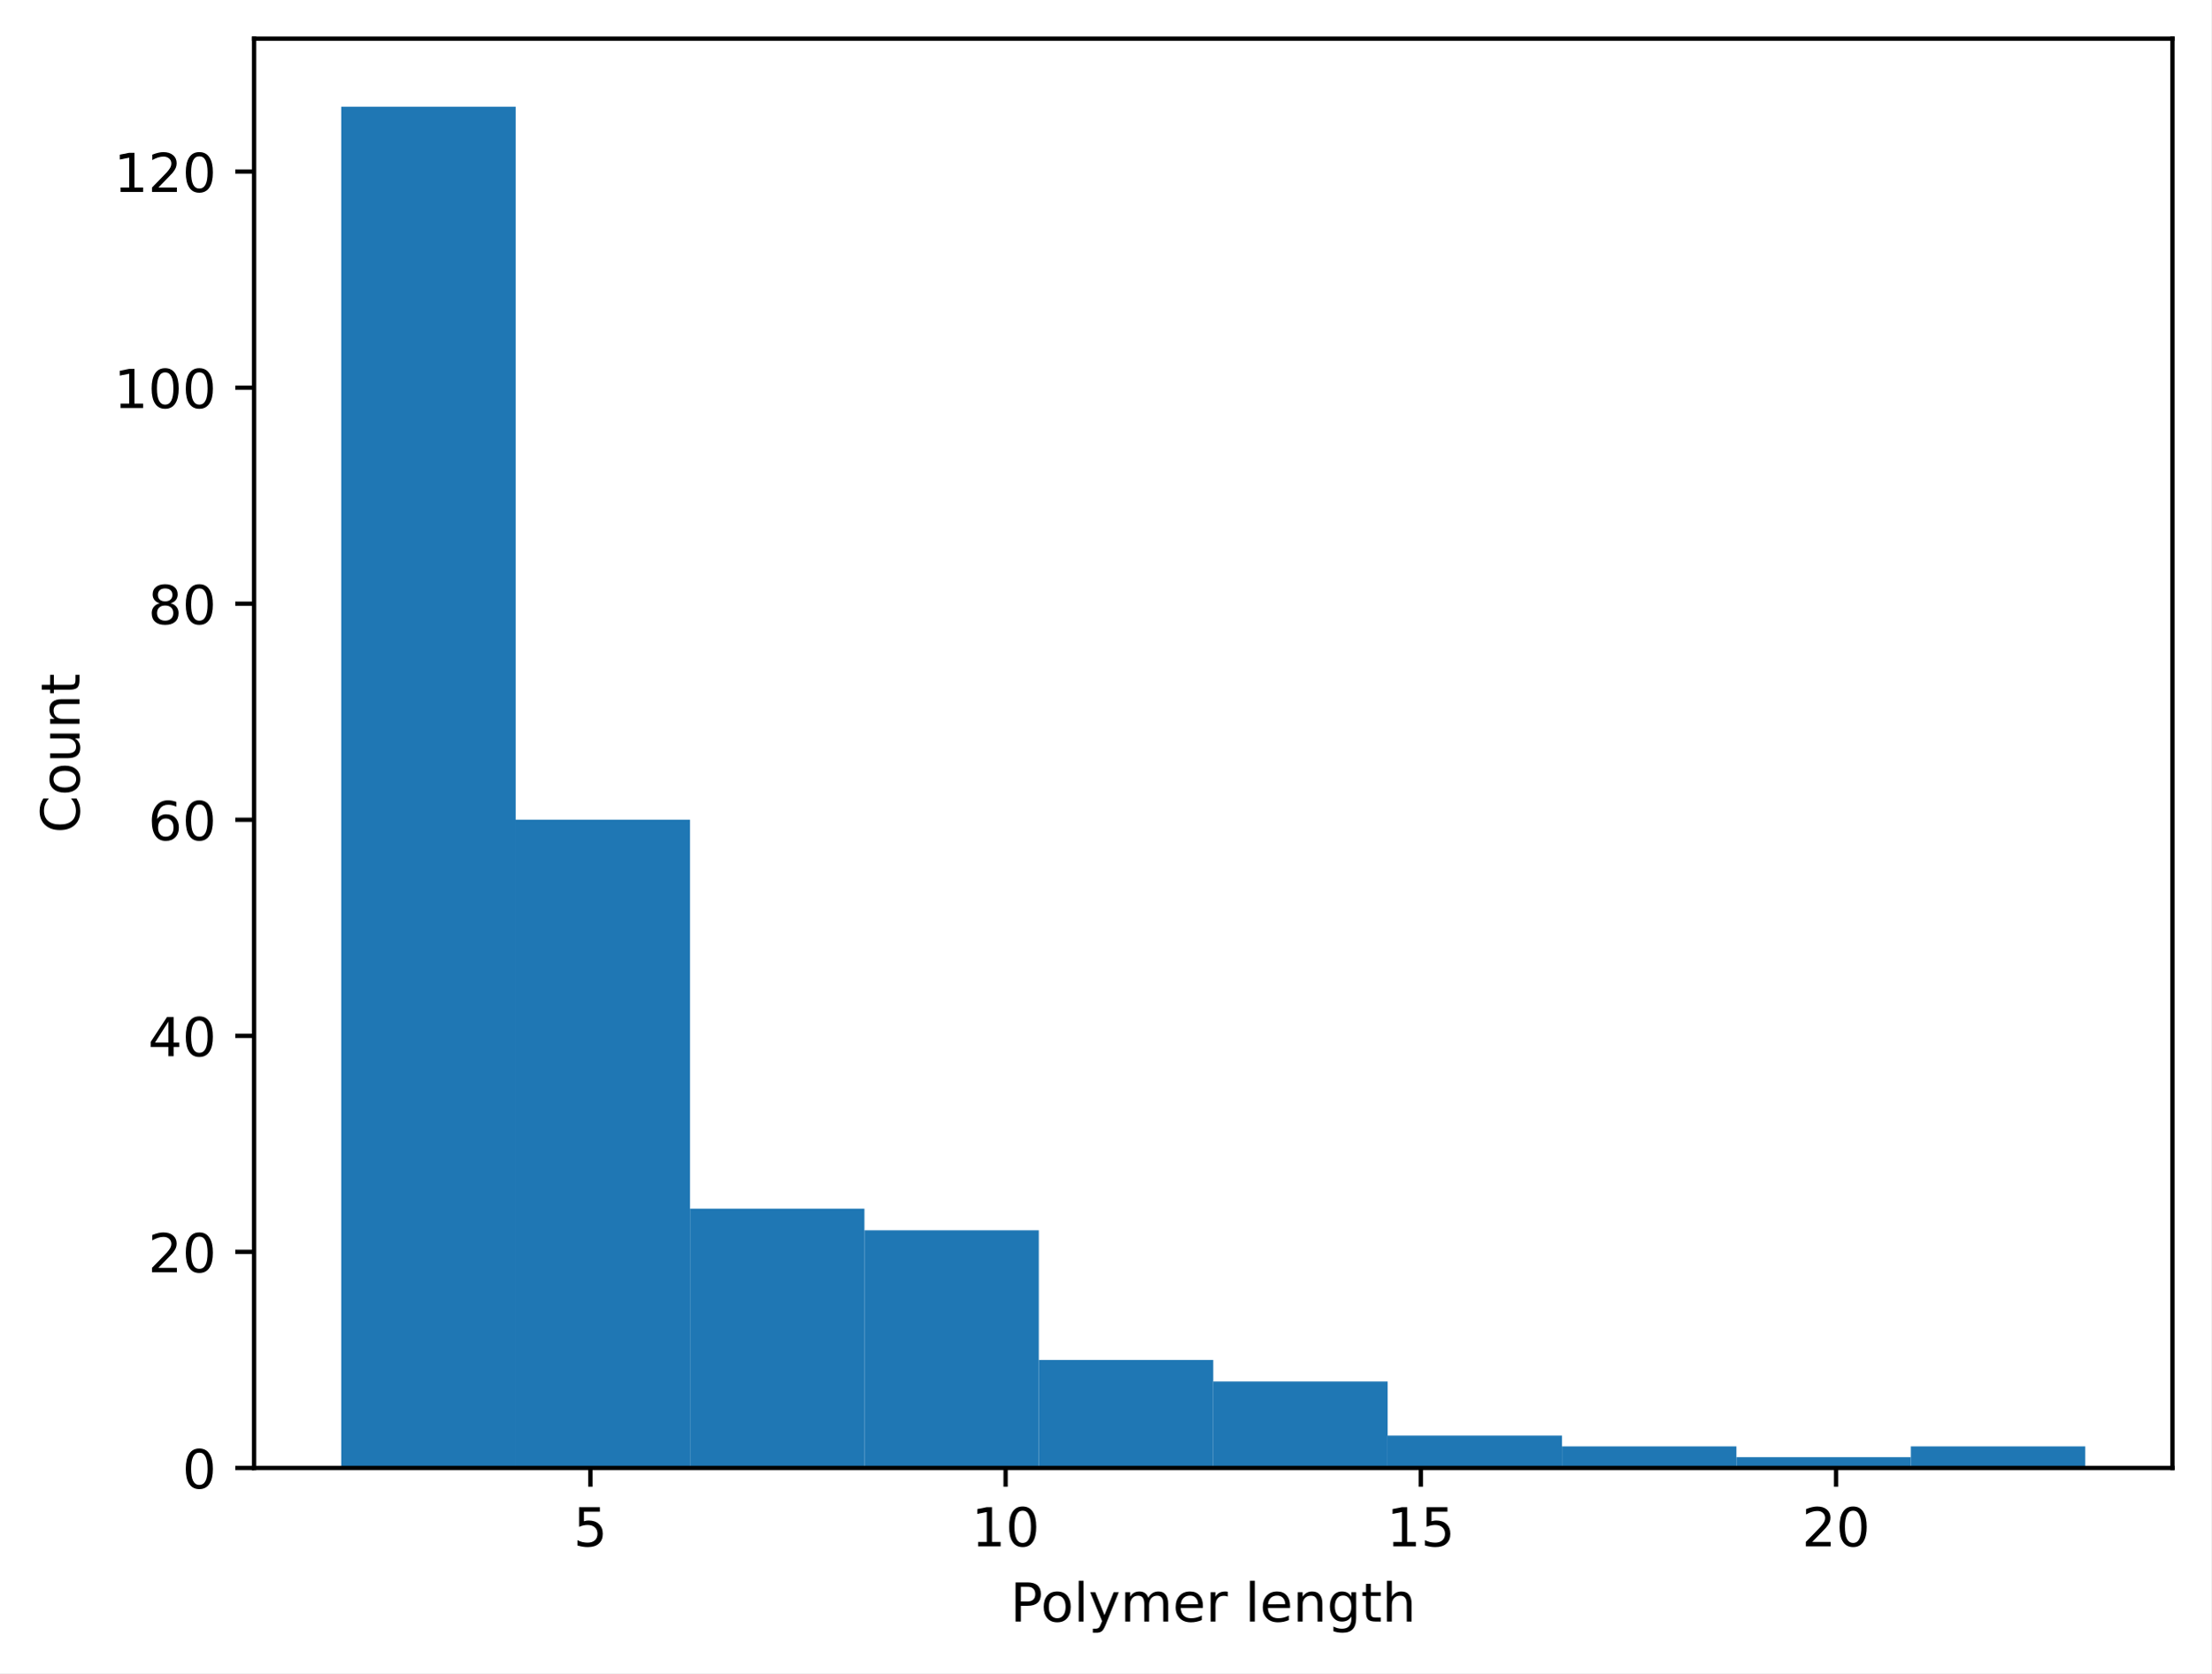
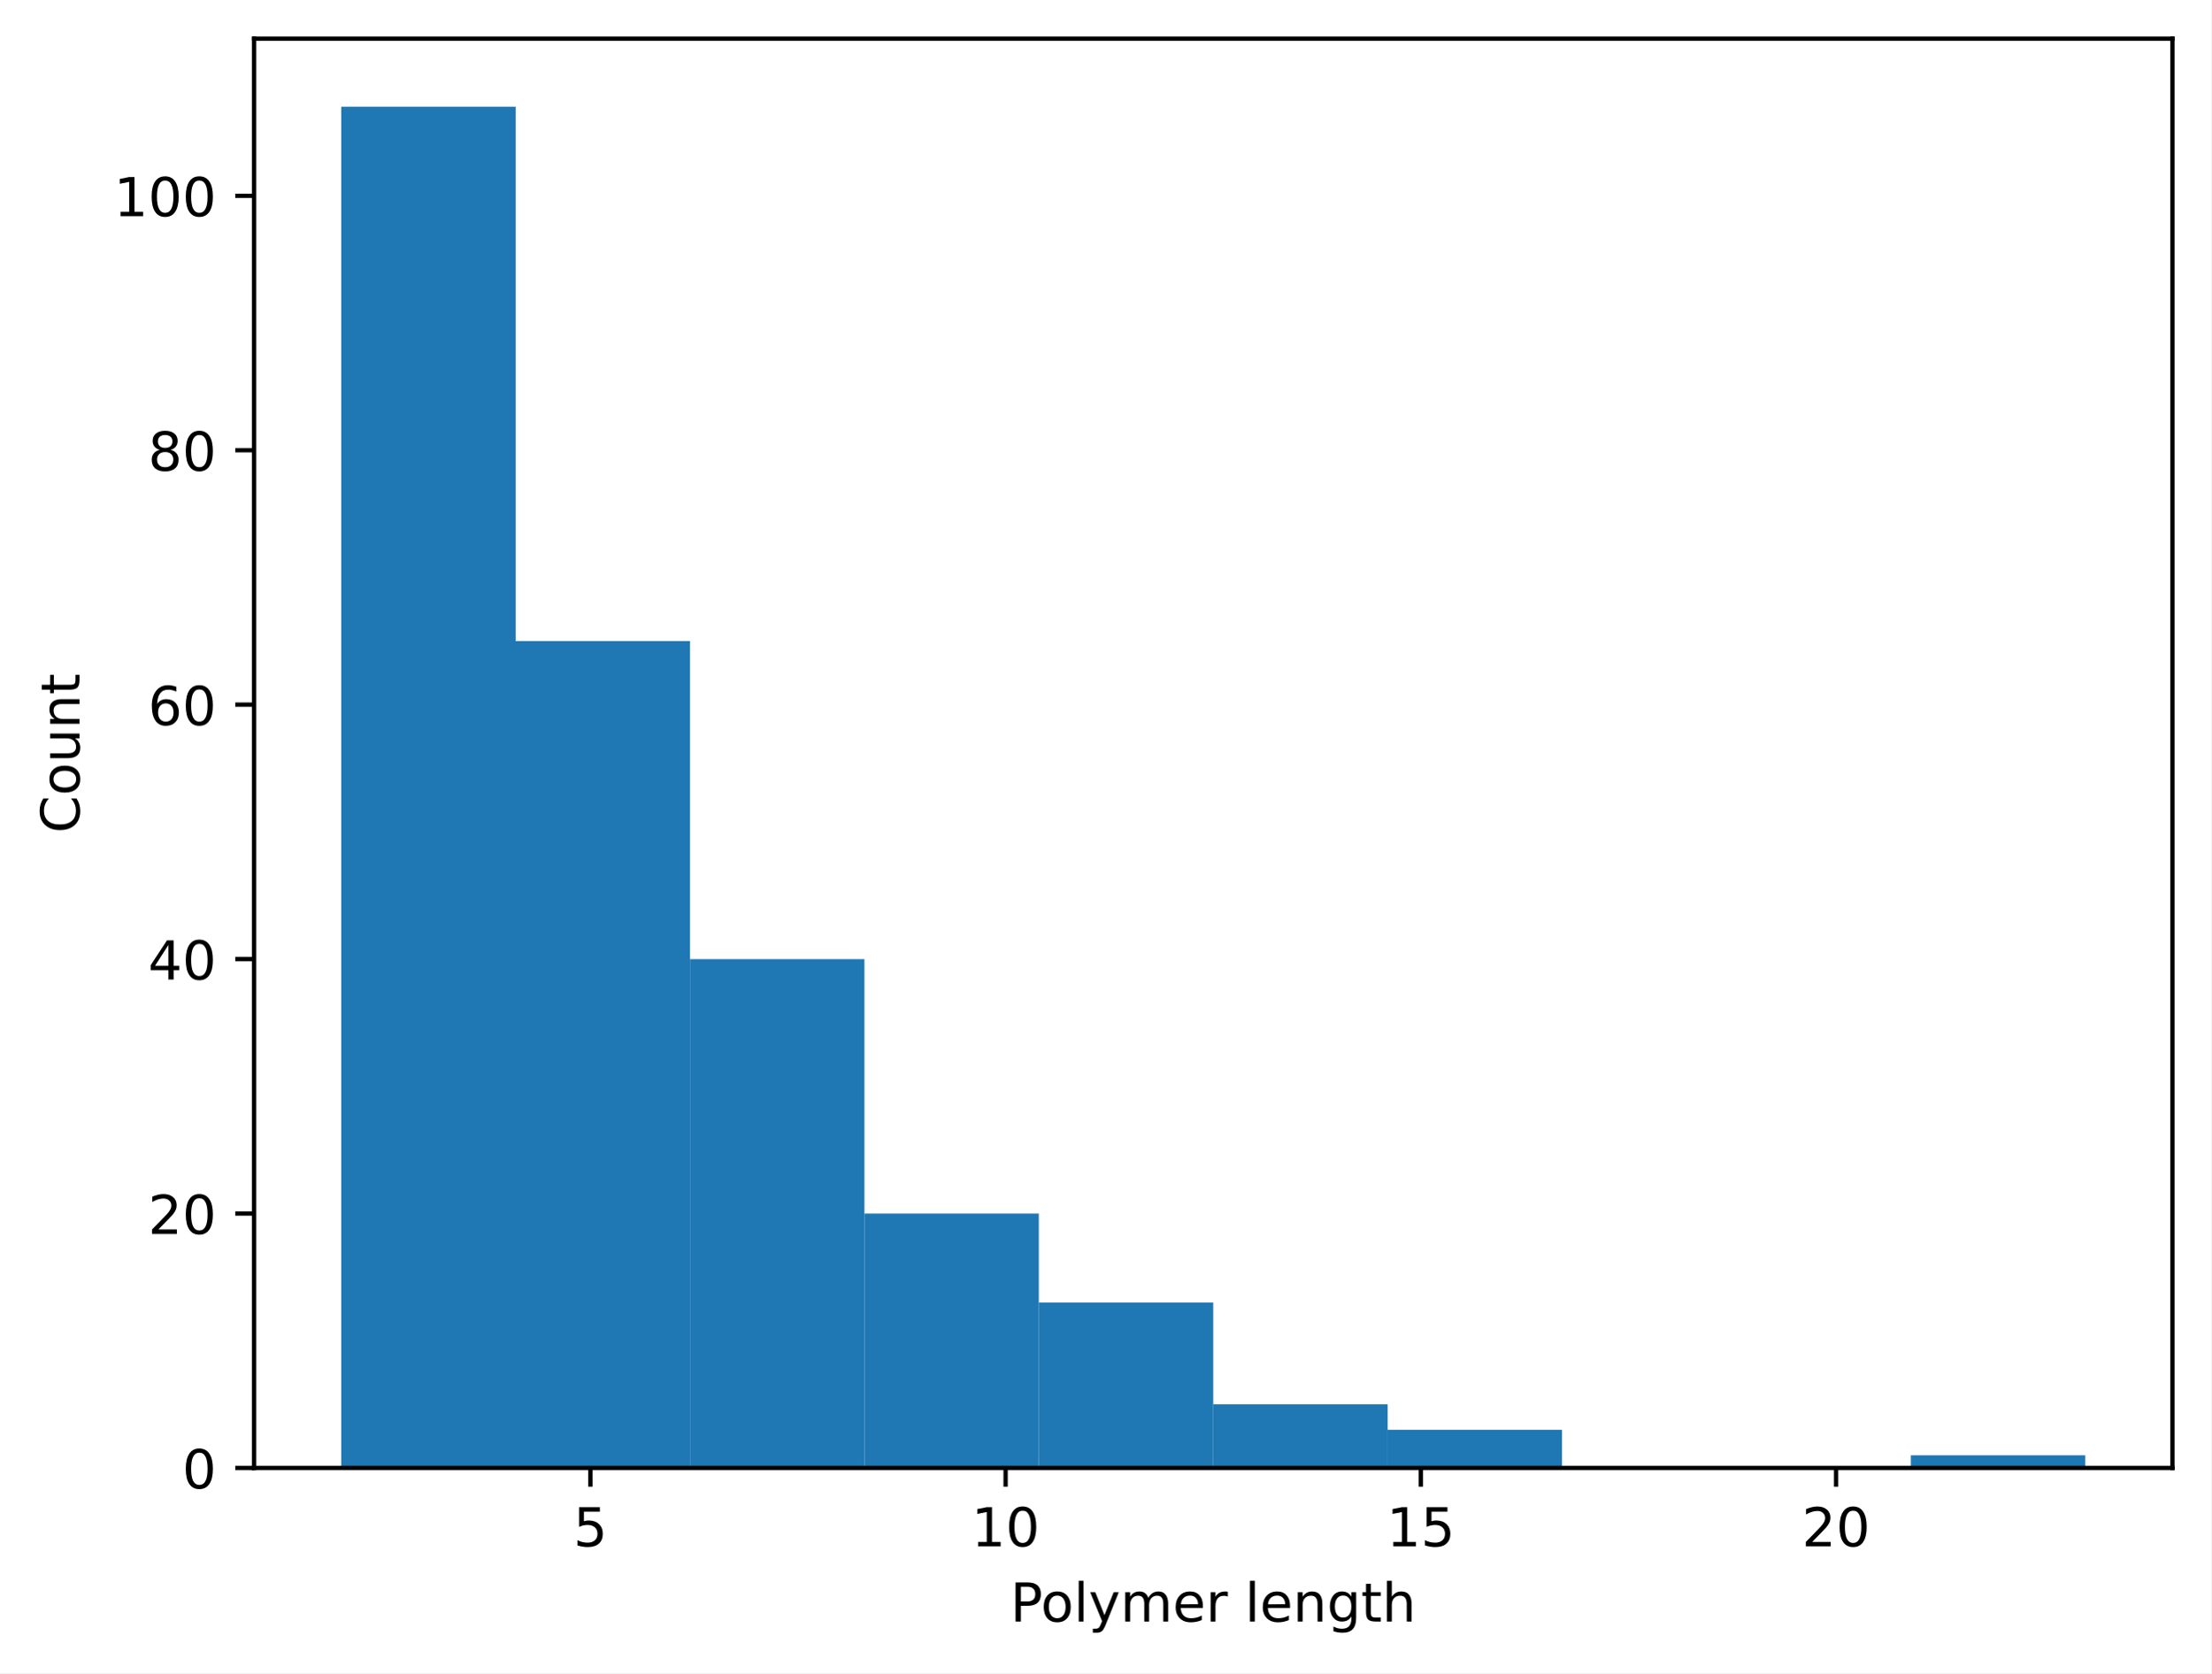
<svg xmlns="http://www.w3.org/2000/svg" xmlns:xlink="http://www.w3.org/1999/xlink" width="411.608pt" height="311.513pt" viewBox="0 0 411.608 311.513" version="1.1">
  <defs>
    <style type="text/css">*{stroke-linejoin: round; stroke-linecap: butt}</style>
  </defs>
  <g id="figure_1">
    <g id="patch_1">
      <path d="M 0 311.513  L 411.608 311.513  L 411.608 0  L 0 0  z " style="fill: #ffffff" />
    </g>
    <g id="axes_1">
      <g id="patch_2">
        <path d="M 47.288 273.312  L 404.408 273.312  L 404.408 7.2  L 47.288 7.2  z " style="fill: #ffffff" />
      </g>
      <g id="patch_3">
-         <path d="M 63.52 273.312  L 95.986 273.312  L 95.986 19.872  L 63.52 19.872  z " clip-path="url(#p54b1e7ff6f)" style="fill: #1f77b4" />
+         <path d="M 63.52 273.312  L 95.986 273.312  L 95.986 19.872  L 63.52 19.872  z " clip-path="url(#p0ac6c0b19e)" style="fill: #1f77b4" />
      </g>
      <g id="patch_4">
-         <path d="M 95.986 273.312  L 128.451 273.312  L 128.451 152.626  L 95.986 152.626  z " clip-path="url(#p54b1e7ff6f)" style="fill: #1f77b4" />
+         <path d="M 95.986 273.312  L 128.451 273.312  L 128.451 119.353  L 95.986 119.353  z " clip-path="url(#p0ac6c0b19e)" style="fill: #1f77b4" />
      </g>
      <g id="patch_5">
-         <path d="M 128.451 273.312  L 160.917 273.312  L 160.917 225.038  L 128.451 225.038  z " clip-path="url(#p54b1e7ff6f)" style="fill: #1f77b4" />
+         <path d="M 128.451 273.312  L 160.917 273.312  L 160.917 178.568  L 128.451 178.568  z " clip-path="url(#p0ac6c0b19e)" style="fill: #1f77b4" />
      </g>
      <g id="patch_6">
-         <path d="M 160.917 273.312  L 193.382 273.312  L 193.382 229.061  L 160.917 229.061  z " clip-path="url(#p54b1e7ff6f)" style="fill: #1f77b4" />
+         <path d="M 160.917 273.312  L 193.382 273.312  L 193.382 225.94  L 160.917 225.94  z " clip-path="url(#p0ac6c0b19e)" style="fill: #1f77b4" />
      </g>
      <g id="patch_7">
-         <path d="M 193.382 273.312  L 225.847 273.312  L 225.847 253.198  L 193.382 253.198  z " clip-path="url(#p54b1e7ff6f)" style="fill: #1f77b4" />
+         <path d="M 193.382 273.312  L 225.847 273.312  L 225.847 242.52  L 193.382 242.52  z " clip-path="url(#p0ac6c0b19e)" style="fill: #1f77b4" />
      </g>
      <g id="patch_8">
-         <path d="M 225.847 273.312  L 258.313 273.312  L 258.313 257.221  L 225.847 257.221  z " clip-path="url(#p54b1e7ff6f)" style="fill: #1f77b4" />
+         <path d="M 225.847 273.312  L 258.313 273.312  L 258.313 261.469  L 225.847 261.469  z " clip-path="url(#p0ac6c0b19e)" style="fill: #1f77b4" />
      </g>
      <g id="patch_9">
-         <path d="M 258.313 273.312  L 290.778 273.312  L 290.778 267.278  L 258.313 267.278  z " clip-path="url(#p54b1e7ff6f)" style="fill: #1f77b4" />
+         <path d="M 258.313 273.312  L 290.778 273.312  L 290.778 266.206  L 258.313 266.206  z " clip-path="url(#p0ac6c0b19e)" style="fill: #1f77b4" />
      </g>
      <g id="patch_10">
-         <path d="M 290.778 273.312  L 323.244 273.312  L 323.244 269.289  L 290.778 269.289  z " clip-path="url(#p54b1e7ff6f)" style="fill: #1f77b4" />
+         <path d="M 290.778 273.312  L 323.244 273.312  L 323.244 273.312  L 290.778 273.312  z " clip-path="url(#p0ac6c0b19e)" style="fill: #1f77b4" />
      </g>
      <g id="patch_11">
-         <path d="M 323.244 273.312  L 355.709 273.312  L 355.709 271.301  L 323.244 271.301  z " clip-path="url(#p54b1e7ff6f)" style="fill: #1f77b4" />
+         <path d="M 323.244 273.312  L 355.709 273.312  L 355.709 273.312  L 323.244 273.312  z " clip-path="url(#p0ac6c0b19e)" style="fill: #1f77b4" />
      </g>
      <g id="patch_12">
-         <path d="M 355.709 273.312  L 388.175 273.312  L 388.175 269.289  L 355.709 269.289  z " clip-path="url(#p54b1e7ff6f)" style="fill: #1f77b4" />
+         <path d="M 355.709 273.312  L 388.175 273.312  L 388.175 270.943  L 355.709 270.943  z " clip-path="url(#p0ac6c0b19e)" style="fill: #1f77b4" />
      </g>
      <g id="matplotlib.axis_1">
        <g id="xtick_1">
          <g id="line2d_1">
            <defs>
-               <path id="me141743280" d="M 0 0  L 0 3.5  " style="stroke: #000000; stroke-width: 0.8" />
-             </defs>
-             <g>
-               <use xlink:href="#me141743280" x="109.899" y="273.312" style="stroke: #000000; stroke-width: 0.8" />
+               <path id="m05eda14ce5" d="M 0 0  L 0 3.5  " style="stroke: #000000; stroke-width: 0.8" />
+             </defs>
+             <g>
+               <use xlink:href="#m05eda14ce5" x="109.899" y="273.312" style="stroke: #000000; stroke-width: 0.8" />
            </g>
          </g>
          <g id="text_1">
            <g transform="translate(106.7182 287.9097) scale(0.1 -0.1)">
              <defs>
                <path id="DejaVuSans-18" d="M 691 4666  L 3169 4666  L 3169 4134  L 1269 4134  L 1269 2991  Q 1406 3038 1543 3061  Q 1681 3084 1819 3084  Q 2600 3084 3056 2656  Q 3513 2228 3513 1497  Q 3513 744 3044 326  Q 2575 -91 1722 -91  Q 1428 -91 1123 -41  Q 819 9 494 109  L 494 744  Q 775 591 1075 516  Q 1375 441 1709 441  Q 2250 441 2565 725  Q 2881 1009 2881 1497  Q 2881 1984 2565 2268  Q 2250 2553 1709 2553  Q 1456 2553 1204 2497  Q 953 2441 691 2322  L 691 4666  z " transform="scale(0.015625)" />
              </defs>
              <use xlink:href="#DejaVuSans-18" />
            </g>
          </g>
        </g>
        <g id="xtick_2">
          <g id="line2d_2">
            <g>
-               <use xlink:href="#me141743280" x="187.198" y="273.312" style="stroke: #000000; stroke-width: 0.8" />
+               <use xlink:href="#m05eda14ce5" x="187.198" y="273.312" style="stroke: #000000; stroke-width: 0.8" />
            </g>
          </g>
          <g id="text_2">
            <g transform="translate(180.8356 287.9097) scale(0.1 -0.1)">
              <defs>
                <path id="DejaVuSans-14" d="M 794 531  L 1825 531  L 1825 4091  L 703 3866  L 703 4441  L 1819 4666  L 2450 4666  L 2450 531  L 3481 531  L 3481 0  L 794 0  L 794 531  z " transform="scale(0.015625)" />
                <path id="DejaVuSans-13" d="M 2034 4250  Q 1547 4250 1301 3770  Q 1056 3291 1056 2328  Q 1056 1369 1301 889  Q 1547 409 2034 409  Q 2525 409 2770 889  Q 3016 1369 3016 2328  Q 3016 3291 2770 3770  Q 2525 4250 2034 4250  z M 2034 4750  Q 2819 4750 3233 4129  Q 3647 3509 3647 2328  Q 3647 1150 3233 529  Q 2819 -91 2034 -91  Q 1250 -91 836 529  Q 422 1150 422 2328  Q 422 3509 836 4129  Q 1250 4750 2034 4750  z " transform="scale(0.015625)" />
              </defs>
              <use xlink:href="#DejaVuSans-14" />
              <use xlink:href="#DejaVuSans-13" transform="translate(63.625 0)" />
            </g>
          </g>
        </g>
        <g id="xtick_3">
          <g id="line2d_3">
            <g>
-               <use xlink:href="#me141743280" x="264.497" y="273.312" style="stroke: #000000; stroke-width: 0.8" />
+               <use xlink:href="#m05eda14ce5" x="264.497" y="273.312" style="stroke: #000000; stroke-width: 0.8" />
            </g>
          </g>
          <g id="text_3">
            <g transform="translate(258.1344 287.9097) scale(0.1 -0.1)">
              <use xlink:href="#DejaVuSans-14" />
              <use xlink:href="#DejaVuSans-18" transform="translate(63.625 0)" />
            </g>
          </g>
        </g>
        <g id="xtick_4">
          <g id="line2d_4">
            <g>
-               <use xlink:href="#me141743280" x="341.796" y="273.312" style="stroke: #000000; stroke-width: 0.8" />
+               <use xlink:href="#m05eda14ce5" x="341.796" y="273.312" style="stroke: #000000; stroke-width: 0.8" />
            </g>
          </g>
          <g id="text_4">
            <g transform="translate(335.4331 287.9097) scale(0.1 -0.1)">
              <defs>
                <path id="DejaVuSans-15" d="M 1228 531  L 3431 531  L 3431 0  L 469 0  L 469 531  Q 828 903 1448 1529  Q 2069 2156 2228 2338  Q 2531 2678 2651 2914  Q 2772 3150 2772 3378  Q 2772 3750 2511 3984  Q 2250 4219 1831 4219  Q 1534 4219 1204 4116  Q 875 4013 500 3803  L 500 4441  Q 881 4594 1212 4672  Q 1544 4750 1819 4750  Q 2544 4750 2975 4387  Q 3406 4025 3406 3419  Q 3406 3131 3298 2873  Q 3191 2616 2906 2266  Q 2828 2175 2409 1742  Q 1991 1309 1228 531  z " transform="scale(0.015625)" />
              </defs>
              <use xlink:href="#DejaVuSans-15" />
              <use xlink:href="#DejaVuSans-13" transform="translate(63.625 0)" />
            </g>
          </g>
        </g>
        <g id="text_5">
          <g transform="translate(188.0741 301.9104) scale(0.1 -0.1)">
            <defs>
              <path id="DejaVuSans-33" d="M 1259 4147  L 1259 2394  L 2053 2394  Q 2494 2394 2734 2622  Q 2975 2850 2975 3272  Q 2975 3691 2734 3919  Q 2494 4147 2053 4147  L 1259 4147  z M 628 4666  L 2053 4666  Q 2838 4666 3239 4311  Q 3641 3956 3641 3272  Q 3641 2581 3239 2228  Q 2838 1875 2053 1875  L 1259 1875  L 1259 0  L 628 0  L 628 4666  z " transform="scale(0.015625)" />
              <path id="DejaVuSans-52" d="M 1959 3097  Q 1497 3097 1228 2736  Q 959 2375 959 1747  Q 959 1119 1226 758  Q 1494 397 1959 397  Q 2419 397 2687 759  Q 2956 1122 2956 1747  Q 2956 2369 2687 2733  Q 2419 3097 1959 3097  z M 1959 3584  Q 2709 3584 3137 3096  Q 3566 2609 3566 1747  Q 3566 888 3137 398  Q 2709 -91 1959 -91  Q 1206 -91 779 398  Q 353 888 353 1747  Q 353 2609 779 3096  Q 1206 3584 1959 3584  z " transform="scale(0.015625)" />
              <path id="DejaVuSans-4f" d="M 603 4863  L 1178 4863  L 1178 0  L 603 0  L 603 4863  z " transform="scale(0.015625)" />
              <path id="DejaVuSans-5c" d="M 2059 -325  Q 1816 -950 1584 -1140  Q 1353 -1331 966 -1331  L 506 -1331  L 506 -850  L 844 -850  Q 1081 -850 1212 -737  Q 1344 -625 1503 -206  L 1606 56  L 191 3500  L 800 3500  L 1894 763  L 2988 3500  L 3597 3500  L 2059 -325  z " transform="scale(0.015625)" />
              <path id="DejaVuSans-50" d="M 3328 2828  Q 3544 3216 3844 3400  Q 4144 3584 4550 3584  Q 5097 3584 5394 3201  Q 5691 2819 5691 2113  L 5691 0  L 5113 0  L 5113 2094  Q 5113 2597 4934 2840  Q 4756 3084 4391 3084  Q 3944 3084 3684 2787  Q 3425 2491 3425 1978  L 3425 0  L 2847 0  L 2847 2094  Q 2847 2600 2669 2842  Q 2491 3084 2119 3084  Q 1678 3084 1418 2786  Q 1159 2488 1159 1978  L 1159 0  L 581 0  L 581 3500  L 1159 3500  L 1159 2956  Q 1356 3278 1631 3431  Q 1906 3584 2284 3584  Q 2666 3584 2933 3390  Q 3200 3197 3328 2828  z " transform="scale(0.015625)" />
              <path id="DejaVuSans-48" d="M 3597 1894  L 3597 1613  L 953 1613  Q 991 1019 1311 708  Q 1631 397 2203 397  Q 2534 397 2845 478  Q 3156 559 3463 722  L 3463 178  Q 3153 47 2828 -22  Q 2503 -91 2169 -91  Q 1331 -91 842 396  Q 353 884 353 1716  Q 353 2575 817 3079  Q 1281 3584 2069 3584  Q 2775 3584 3186 3129  Q 3597 2675 3597 1894  z M 3022 2063  Q 3016 2534 2758 2815  Q 2500 3097 2075 3097  Q 1594 3097 1305 2825  Q 1016 2553 972 2059  L 3022 2063  z " transform="scale(0.015625)" />
              <path id="DejaVuSans-55" d="M 2631 2963  Q 2534 3019 2420 3045  Q 2306 3072 2169 3072  Q 1681 3072 1420 2755  Q 1159 2438 1159 1844  L 1159 0  L 581 0  L 581 3500  L 1159 3500  L 1159 2956  Q 1341 3275 1631 3429  Q 1922 3584 2338 3584  Q 2397 3584 2469 3576  Q 2541 3569 2628 3553  L 2631 2963  z " transform="scale(0.015625)" />
              <path id="DejaVuSans-3" transform="scale(0.015625)" />
              <path id="DejaVuSans-51" d="M 3513 2113  L 3513 0  L 2938 0  L 2938 2094  Q 2938 2591 2744 2837  Q 2550 3084 2163 3084  Q 1697 3084 1428 2787  Q 1159 2491 1159 1978  L 1159 0  L 581 0  L 581 3500  L 1159 3500  L 1159 2956  Q 1366 3272 1645 3428  Q 1925 3584 2291 3584  Q 2894 3584 3203 3211  Q 3513 2838 3513 2113  z " transform="scale(0.015625)" />
              <path id="DejaVuSans-4a" d="M 2906 1791  Q 2906 2416 2648 2759  Q 2391 3103 1925 3103  Q 1463 3103 1205 2759  Q 947 2416 947 1791  Q 947 1169 1205 825  Q 1463 481 1925 481  Q 2391 481 2648 825  Q 2906 1169 2906 1791  z M 3481 434  Q 3481 -459 3084 -895  Q 2688 -1331 1869 -1331  Q 1566 -1331 1297 -1286  Q 1028 -1241 775 -1147  L 775 -588  Q 1028 -725 1275 -790  Q 1522 -856 1778 -856  Q 2344 -856 2625 -561  Q 2906 -266 2906 331  L 2906 616  Q 2728 306 2450 153  Q 2172 0 1784 0  Q 1141 0 747 490  Q 353 981 353 1791  Q 353 2603 747 3093  Q 1141 3584 1784 3584  Q 2172 3584 2450 3431  Q 2728 3278 2906 2969  L 2906 3500  L 3481 3500  L 3481 434  z " transform="scale(0.015625)" />
              <path id="DejaVuSans-57" d="M 1172 4494  L 1172 3500  L 2356 3500  L 2356 3053  L 1172 3053  L 1172 1153  Q 1172 725 1289 603  Q 1406 481 1766 481  L 2356 481  L 2356 0  L 1766 0  Q 1100 0 847 248  Q 594 497 594 1153  L 594 3053  L 172 3053  L 172 3500  L 594 3500  L 594 4494  L 1172 4494  z " transform="scale(0.015625)" />
              <path id="DejaVuSans-4b" d="M 3513 2113  L 3513 0  L 2938 0  L 2938 2094  Q 2938 2591 2744 2837  Q 2550 3084 2163 3084  Q 1697 3084 1428 2787  Q 1159 2491 1159 1978  L 1159 0  L 581 0  L 581 4863  L 1159 4863  L 1159 2956  Q 1366 3272 1645 3428  Q 1925 3584 2291 3584  Q 2894 3584 3203 3211  Q 3513 2838 3513 2113  z " transform="scale(0.015625)" />
            </defs>
            <use xlink:href="#DejaVuSans-33" />
            <use xlink:href="#DejaVuSans-52" transform="translate(56.73438 0)" />
            <use xlink:href="#DejaVuSans-4f" transform="translate(117.9219 0)" />
            <use xlink:href="#DejaVuSans-5c" transform="translate(145.7031 0)" />
            <use xlink:href="#DejaVuSans-50" transform="translate(204.8906 0)" />
            <use xlink:href="#DejaVuSans-48" transform="translate(302.2969 0)" />
            <use xlink:href="#DejaVuSans-55" transform="translate(363.8281 0)" />
            <use xlink:href="#DejaVuSans-3" transform="translate(404.9375 0)" />
            <use xlink:href="#DejaVuSans-4f" transform="translate(436.7188 0)" />
            <use xlink:href="#DejaVuSans-48" transform="translate(464.5 0)" />
            <use xlink:href="#DejaVuSans-51" transform="translate(526.0312 0)" />
            <use xlink:href="#DejaVuSans-4a" transform="translate(589.4062 0)" />
            <use xlink:href="#DejaVuSans-57" transform="translate(652.8906 0)" />
            <use xlink:href="#DejaVuSans-4b" transform="translate(692.0938 0)" />
          </g>
        </g>
      </g>
      <g id="matplotlib.axis_2">
        <g id="ytick_1">
          <g id="line2d_5">
            <defs>
-               <path id="m0b6b7bccc3" d="M 0 0  L -3.5 0  " style="stroke: #000000; stroke-width: 0.8" />
-             </defs>
-             <g>
-               <use xlink:href="#m0b6b7bccc3" x="47.288" y="273.312" style="stroke: #000000; stroke-width: 0.8" />
+               <path id="m55e5012a27" d="M 0 0  L -3.5 0  " style="stroke: #000000; stroke-width: 0.8" />
+             </defs>
+             <g>
+               <use xlink:href="#m55e5012a27" x="47.288" y="273.312" style="stroke: #000000; stroke-width: 0.8" />
            </g>
          </g>
          <g id="text_6">
            <g transform="translate(33.925 277.1108) scale(0.1 -0.1)">
              <use xlink:href="#DejaVuSans-13" />
            </g>
          </g>
        </g>
        <g id="ytick_2">
          <g id="line2d_6">
            <g>
-               <use xlink:href="#m0b6b7bccc3" x="47.288" y="233.083" style="stroke: #000000; stroke-width: 0.8" />
+               <use xlink:href="#m55e5012a27" x="47.288" y="225.94" style="stroke: #000000; stroke-width: 0.8" />
            </g>
          </g>
          <g id="text_7">
-             <g transform="translate(27.5625 236.8823) scale(0.1 -0.1)">
+             <g transform="translate(27.5625 229.7389) scale(0.1 -0.1)">
              <use xlink:href="#DejaVuSans-15" />
              <use xlink:href="#DejaVuSans-13" transform="translate(63.625 0)" />
            </g>
          </g>
        </g>
        <g id="ytick_3">
          <g id="line2d_7">
            <g>
-               <use xlink:href="#m0b6b7bccc3" x="47.288" y="192.855" style="stroke: #000000; stroke-width: 0.8" />
+               <use xlink:href="#m55e5012a27" x="47.288" y="178.568" style="stroke: #000000; stroke-width: 0.8" />
            </g>
          </g>
          <g id="text_8">
-             <g transform="translate(27.5625 196.6537) scale(0.1 -0.1)">
+             <g transform="translate(27.5625 182.3669) scale(0.1 -0.1)">
              <defs>
                <path id="DejaVuSans-17" d="M 2419 4116  L 825 1625  L 2419 1625  L 2419 4116  z M 2253 4666  L 3047 4666  L 3047 1625  L 3713 1625  L 3713 1100  L 3047 1100  L 3047 0  L 2419 0  L 2419 1100  L 313 1100  L 313 1709  L 2253 4666  z " transform="scale(0.015625)" />
              </defs>
              <use xlink:href="#DejaVuSans-17" />
              <use xlink:href="#DejaVuSans-13" transform="translate(63.625 0)" />
            </g>
          </g>
        </g>
        <g id="ytick_4">
          <g id="line2d_8">
            <g>
-               <use xlink:href="#m0b6b7bccc3" x="47.288" y="152.626" style="stroke: #000000; stroke-width: 0.8" />
+               <use xlink:href="#m55e5012a27" x="47.288" y="131.196" style="stroke: #000000; stroke-width: 0.8" />
            </g>
          </g>
          <g id="text_9">
-             <g transform="translate(27.5625 156.4251) scale(0.1 -0.1)">
+             <g transform="translate(27.5625 134.9949) scale(0.1 -0.1)">
              <defs>
                <path id="DejaVuSans-19" d="M 2113 2584  Q 1688 2584 1439 2293  Q 1191 2003 1191 1497  Q 1191 994 1439 701  Q 1688 409 2113 409  Q 2538 409 2786 701  Q 3034 994 3034 1497  Q 3034 2003 2786 2293  Q 2538 2584 2113 2584  z M 3366 4563  L 3366 3988  Q 3128 4100 2886 4159  Q 2644 4219 2406 4219  Q 1781 4219 1451 3797  Q 1122 3375 1075 2522  Q 1259 2794 1537 2939  Q 1816 3084 2150 3084  Q 2853 3084 3261 2657  Q 3669 2231 3669 1497  Q 3669 778 3244 343  Q 2819 -91 2113 -91  Q 1303 -91 875 529  Q 447 1150 447 2328  Q 447 3434 972 4092  Q 1497 4750 2381 4750  Q 2619 4750 2861 4703  Q 3103 4656 3366 4563  z " transform="scale(0.015625)" />
              </defs>
              <use xlink:href="#DejaVuSans-19" />
              <use xlink:href="#DejaVuSans-13" transform="translate(63.625 0)" />
            </g>
          </g>
        </g>
        <g id="ytick_5">
          <g id="line2d_9">
            <g>
-               <use xlink:href="#m0b6b7bccc3" x="47.288" y="112.398" style="stroke: #000000; stroke-width: 0.8" />
+               <use xlink:href="#m55e5012a27" x="47.288" y="83.824" style="stroke: #000000; stroke-width: 0.8" />
            </g>
          </g>
          <g id="text_10">
-             <g transform="translate(27.5625 116.1965) scale(0.1 -0.1)">
+             <g transform="translate(27.5625 87.62298) scale(0.1 -0.1)">
              <defs>
                <path id="DejaVuSans-1b" d="M 2034 2216  Q 1584 2216 1326 1975  Q 1069 1734 1069 1313  Q 1069 891 1326 650  Q 1584 409 2034 409  Q 2484 409 2743 651  Q 3003 894 3003 1313  Q 3003 1734 2745 1975  Q 2488 2216 2034 2216  z M 1403 2484  Q 997 2584 770 2862  Q 544 3141 544 3541  Q 544 4100 942 4425  Q 1341 4750 2034 4750  Q 2731 4750 3128 4425  Q 3525 4100 3525 3541  Q 3525 3141 3298 2862  Q 3072 2584 2669 2484  Q 3125 2378 3379 2068  Q 3634 1759 3634 1313  Q 3634 634 3220 271  Q 2806 -91 2034 -91  Q 1263 -91 848 271  Q 434 634 434 1313  Q 434 1759 690 2068  Q 947 2378 1403 2484  z M 1172 3481  Q 1172 3119 1398 2916  Q 1625 2713 2034 2713  Q 2441 2713 2670 2916  Q 2900 3119 2900 3481  Q 2900 3844 2670 4047  Q 2441 4250 2034 4250  Q 1625 4250 1398 4047  Q 1172 3844 1172 3481  z " transform="scale(0.015625)" />
              </defs>
              <use xlink:href="#DejaVuSans-1b" />
              <use xlink:href="#DejaVuSans-13" transform="translate(63.625 0)" />
            </g>
          </g>
        </g>
        <g id="ytick_6">
          <g id="line2d_10">
            <g>
-               <use xlink:href="#m0b6b7bccc3" x="47.288" y="72.169" style="stroke: #000000; stroke-width: 0.8" />
+               <use xlink:href="#m55e5012a27" x="47.288" y="36.452" style="stroke: #000000; stroke-width: 0.8" />
            </g>
          </g>
          <g id="text_11">
-             <g transform="translate(21.2 75.96797) scale(0.1 -0.1)">
+             <g transform="translate(21.2 40.25102) scale(0.1 -0.1)">
              <use xlink:href="#DejaVuSans-14" />
              <use xlink:href="#DejaVuSans-13" transform="translate(63.625 0)" />
              <use xlink:href="#DejaVuSans-13" transform="translate(127.25 0)" />
            </g>
          </g>
        </g>
-         <g id="ytick_7">
-           <g id="line2d_11">
-             <g>
-               <use xlink:href="#m0b6b7bccc3" x="47.288" y="31.941" style="stroke: #000000; stroke-width: 0.8" />
-             </g>
-           </g>
-           <g id="text_12">
-             <g transform="translate(21.2 35.7394) scale(0.1 -0.1)">
-               <use xlink:href="#DejaVuSans-14" />
-               <use xlink:href="#DejaVuSans-15" transform="translate(63.625 0)" />
-               <use xlink:href="#DejaVuSans-13" transform="translate(127.25 0)" />
-             </g>
-           </g>
-         </g>
-         <g id="text_13">
+         <g id="text_12">
          <g transform="translate(14.79766 155.1044) rotate(-90) scale(0.1 -0.1)">
            <defs>
              <path id="DejaVuSans-26" d="M 4122 4306  L 4122 3641  Q 3803 3938 3442 4084  Q 3081 4231 2675 4231  Q 1875 4231 1450 3742  Q 1025 3253 1025 2328  Q 1025 1406 1450 917  Q 1875 428 2675 428  Q 3081 428 3442 575  Q 3803 722 4122 1019  L 4122 359  Q 3791 134 3420 21  Q 3050 -91 2638 -91  Q 1578 -91 968 557  Q 359 1206 359 2328  Q 359 3453 968 4101  Q 1578 4750 2638 4750  Q 3056 4750 3426 4639  Q 3797 4528 4122 4306  z " transform="scale(0.015625)" />
              <path id="DejaVuSans-58" d="M 544 1381  L 544 3500  L 1119 3500  L 1119 1403  Q 1119 906 1312 657  Q 1506 409 1894 409  Q 2359 409 2629 706  Q 2900 1003 2900 1516  L 2900 3500  L 3475 3500  L 3475 0  L 2900 0  L 2900 538  Q 2691 219 2414 64  Q 2138 -91 1772 -91  Q 1169 -91 856 284  Q 544 659 544 1381  z M 1991 3584  L 1991 3584  z " transform="scale(0.015625)" />
            </defs>
            <use xlink:href="#DejaVuSans-26" />
            <use xlink:href="#DejaVuSans-52" transform="translate(69.82812 0)" />
            <use xlink:href="#DejaVuSans-58" transform="translate(131.0156 0)" />
            <use xlink:href="#DejaVuSans-51" transform="translate(194.3906 0)" />
            <use xlink:href="#DejaVuSans-57" transform="translate(257.7656 0)" />
          </g>
        </g>
      </g>
      <g id="patch_13">
        <path d="M 47.288 273.312  L 47.288 7.2  " style="fill: none; stroke: #000000; stroke-width: 0.8; stroke-linejoin: miter; stroke-linecap: square" />
      </g>
      <g id="patch_14">
        <path d="M 404.408 273.312  L 404.408 7.2  " style="fill: none; stroke: #000000; stroke-width: 0.8; stroke-linejoin: miter; stroke-linecap: square" />
      </g>
      <g id="patch_15">
        <path d="M 47.288 273.312  L 404.408 273.312  " style="fill: none; stroke: #000000; stroke-width: 0.8; stroke-linejoin: miter; stroke-linecap: square" />
      </g>
      <g id="patch_16">
        <path d="M 47.288 7.2  L 404.408 7.2  " style="fill: none; stroke: #000000; stroke-width: 0.8; stroke-linejoin: miter; stroke-linecap: square" />
      </g>
    </g>
  </g>
  <defs>
-     <clipPath id="p54b1e7ff6f">
+     <clipPath id="p0ac6c0b19e">
      <rect x="47.288" y="7.2" width="357.12" height="266.112" />
    </clipPath>
  </defs>
</svg>
